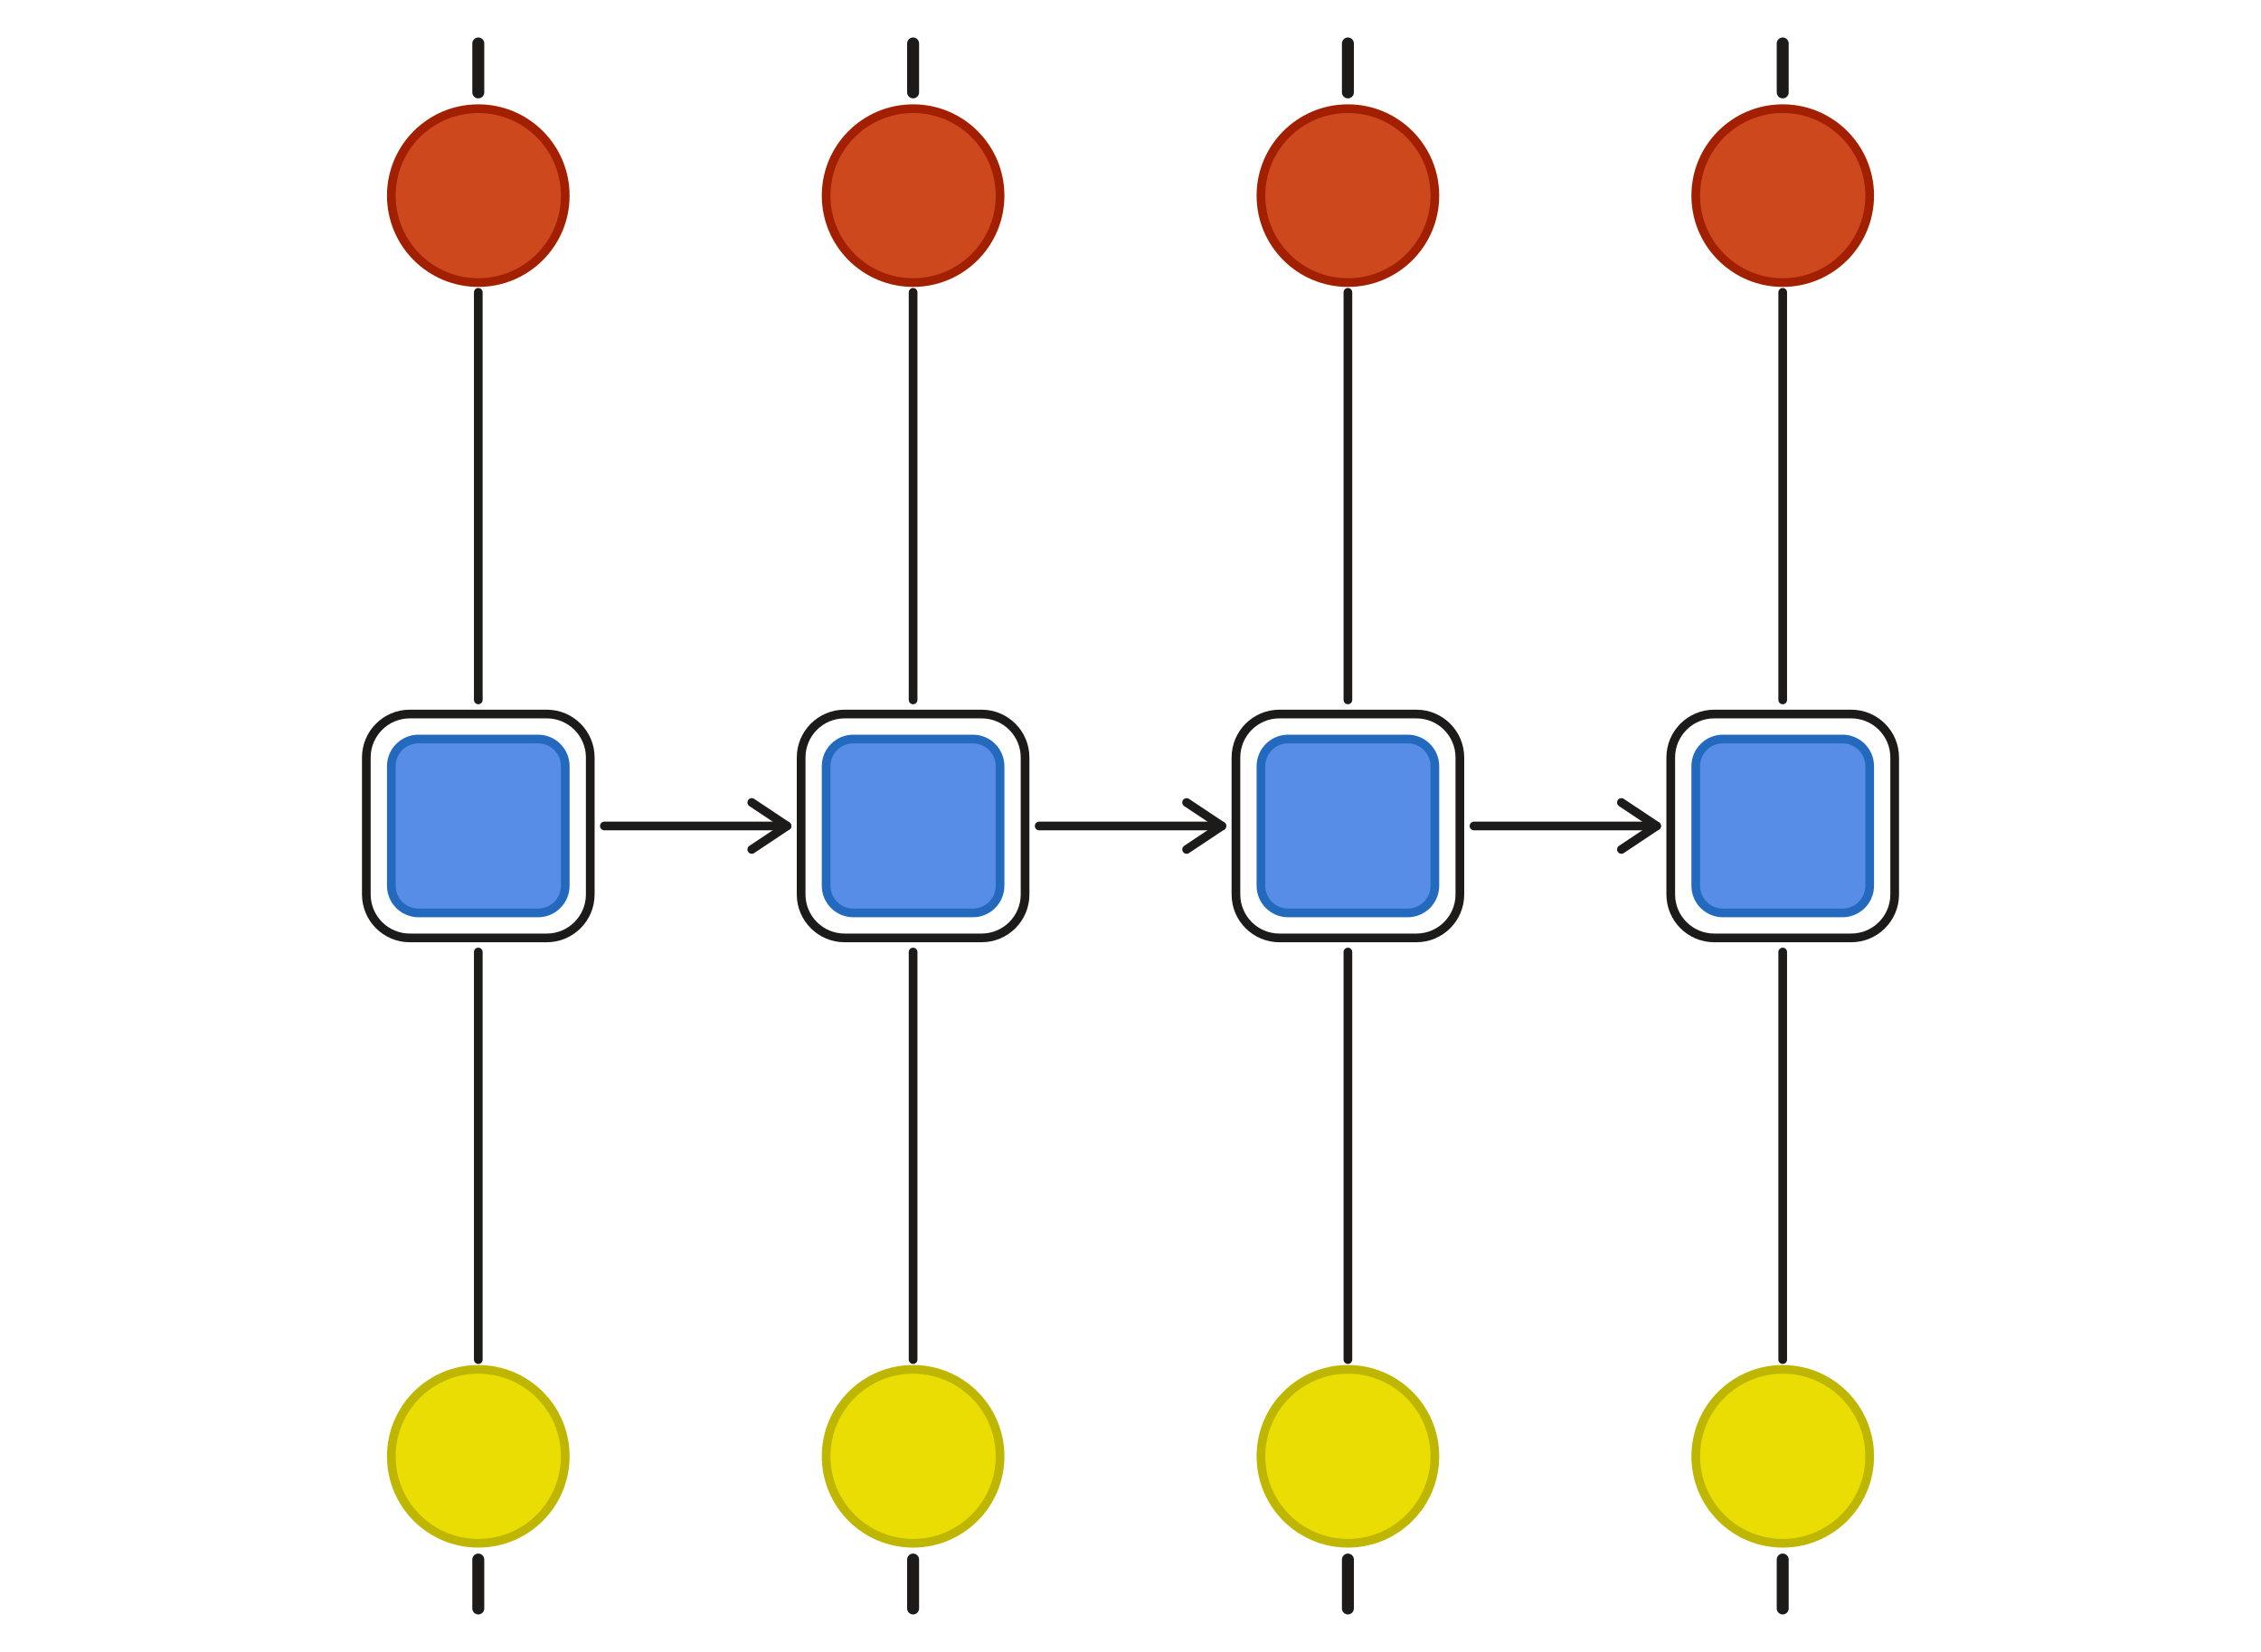
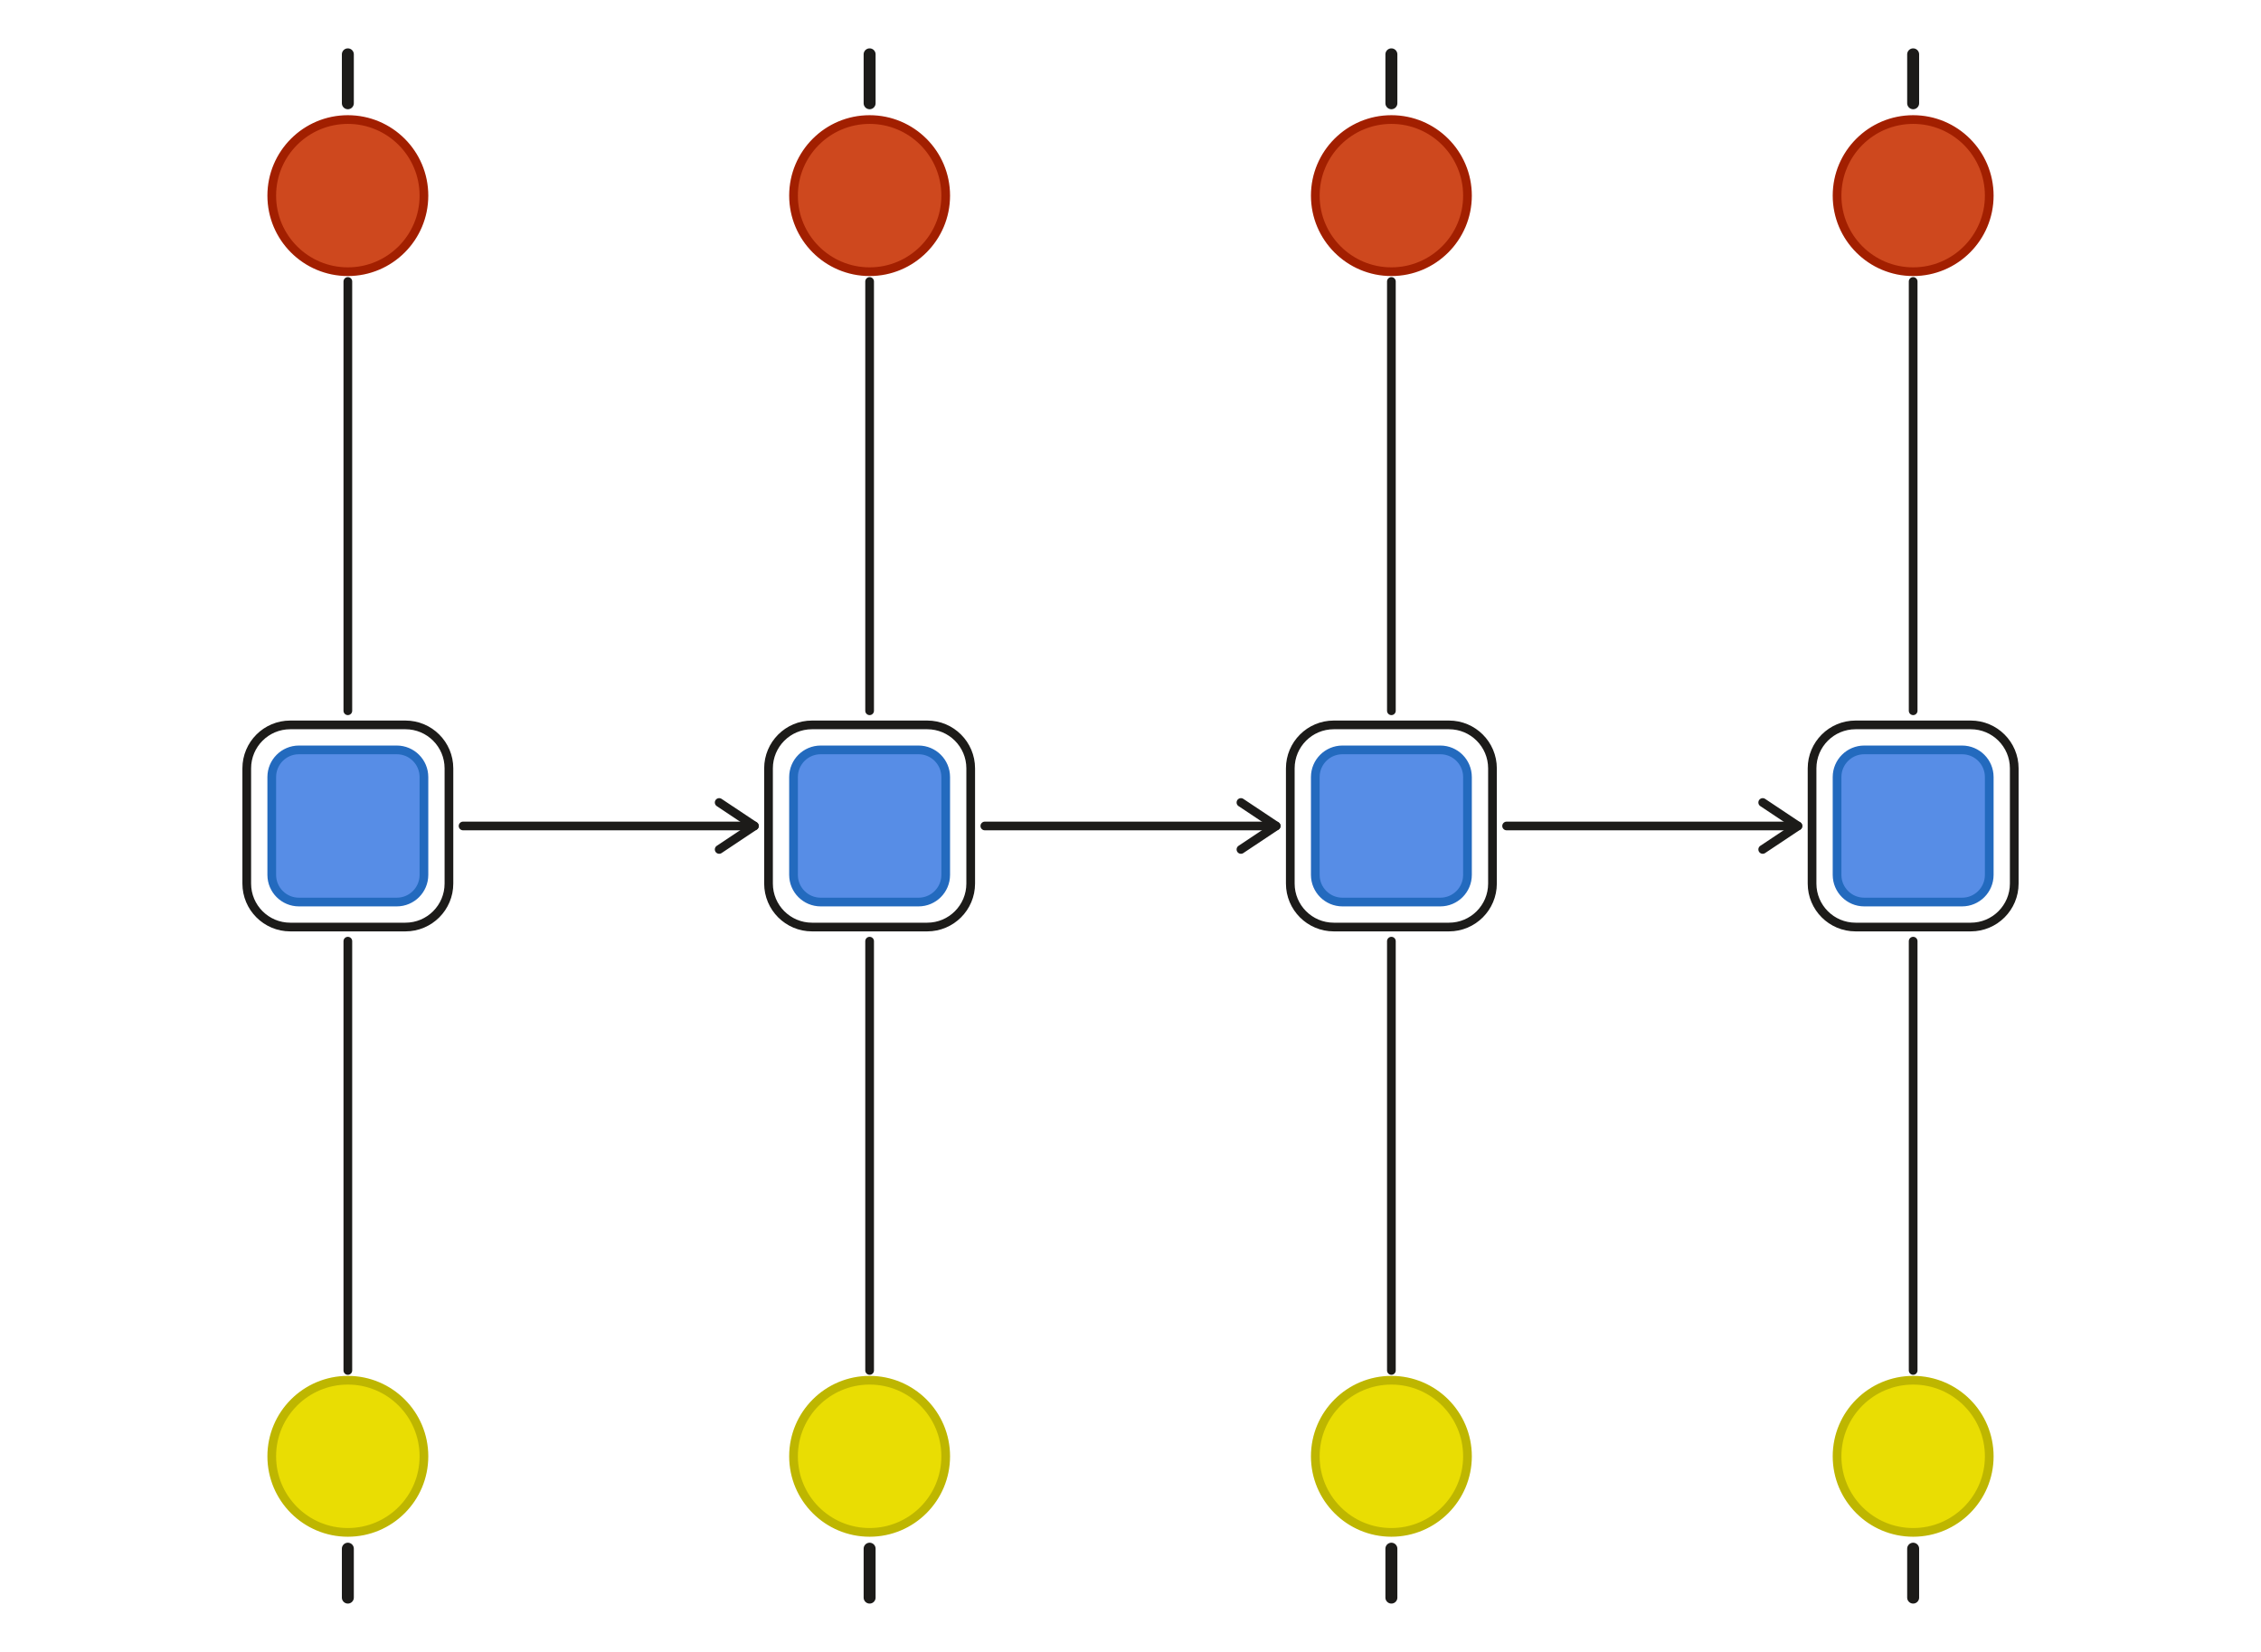
<svg xmlns="http://www.w3.org/2000/svg" viewBox="0 0 208 152" width="416" height="304" role="img">
  <defs>
    <marker id="arr-linear_attention" viewBox="0 0 10 10" refX="8" refY="5" markerUnits="userSpaceOnUse" markerWidth="5.4" markerHeight="5.4" orient="auto-start-reverse">
      <path d="M2 1L8 5L2 9" fill="none" stroke="#1C1B19" stroke-width="1.481" stroke-linecap="round" stroke-linejoin="round" />
    </marker>
  </defs>
  <g fill="none" stroke="#1C1B19" stroke-width="0.8" stroke-linecap="round" stroke-linejoin="round">
-     <line x1="44" y1="125.1" x2="44" y2="87.6" />
-     <line x1="84" y1="125.1" x2="84" y2="87.6" />
-     <line x1="124" y1="125.1" x2="124" y2="87.6" />
-     <line x1="164" y1="125.1" x2="164" y2="87.6" />
-     <line x1="44" y1="64.4" x2="44" y2="26.9" />
-     <line x1="84" y1="64.4" x2="84" y2="26.9" />
-     <line x1="124" y1="64.4" x2="124" y2="26.9" />
-     <line x1="164" y1="64.4" x2="164" y2="26.9" />
+     <line x1="32" y1="126.1" x2="32" y2="86.6" />
+     <line x1="80" y1="126.1" x2="80" y2="86.6" />
+     <line x1="128" y1="126.1" x2="128" y2="86.6" />
+     <line x1="176" y1="126.1" x2="176" y2="86.6" />
+     <line x1="32" y1="65.4" x2="32" y2="25.9" />
+     <line x1="80" y1="65.4" x2="80" y2="25.9" />
+     <line x1="128" y1="65.4" x2="128" y2="25.9" />
+     <line x1="176" y1="65.4" x2="176" y2="25.9" />
  </g>
  <g fill="none" stroke="#1C1B19" stroke-width="0.8" stroke-linecap="round" stroke-linejoin="round">
-     <line x1="55.6" y1="76" x2="72.4" y2="76" marker-end="url(#arr-linear_attention)" />
-     <line x1="95.6" y1="76" x2="112.4" y2="76" marker-end="url(#arr-linear_attention)" />
-     <line x1="135.6" y1="76" x2="152.4" y2="76" marker-end="url(#arr-linear_attention)" />
+     <line x1="42.6" y1="76" x2="69.4" y2="76" marker-end="url(#arr-linear_attention)" />
+     <line x1="90.6" y1="76" x2="117.4" y2="76" marker-end="url(#arr-linear_attention)" />
+     <line x1="138.6" y1="76" x2="165.4" y2="76" marker-end="url(#arr-linear_attention)" />
  </g>
-   <circle cx="44" cy="134" r="8" fill="#E9DD03" stroke="#BEB600" stroke-width="0.8" />
+   <circle cx="32" cy="134" r="7" fill="#E9DD03" stroke="#BEB600" stroke-width="0.8" />
  <g stroke="#1C1B19" stroke-width="1.1" stroke-linecap="round">
-     <line x1="44" y1="143.5" x2="44" y2="148" />
+     <line x1="32" y1="142.5" x2="32" y2="147" />
  </g>
-   <circle cx="84" cy="134" r="8" fill="#E9DD03" stroke="#BEB600" stroke-width="0.8" />
+   <circle cx="80" cy="134" r="7" fill="#E9DD03" stroke="#BEB600" stroke-width="0.8" />
  <g stroke="#1C1B19" stroke-width="1.1" stroke-linecap="round">
-     <line x1="84" y1="143.5" x2="84" y2="148" />
+     <line x1="80" y1="142.5" x2="80" y2="147" />
  </g>
-   <circle cx="124" cy="134" r="8" fill="#E9DD03" stroke="#BEB600" stroke-width="0.8" />
+   <circle cx="128" cy="134" r="7" fill="#E9DD03" stroke="#BEB600" stroke-width="0.8" />
  <g stroke="#1C1B19" stroke-width="1.1" stroke-linecap="round">
-     <line x1="124" y1="143.5" x2="124" y2="148" />
+     <line x1="128" y1="142.5" x2="128" y2="147" />
  </g>
-   <circle cx="164" cy="134" r="8" fill="#E9DD03" stroke="#BEB600" stroke-width="0.8" />
+   <circle cx="176" cy="134" r="7" fill="#E9DD03" stroke="#BEB600" stroke-width="0.8" />
  <g stroke="#1C1B19" stroke-width="1.1" stroke-linecap="round">
-     <line x1="164" y1="143.5" x2="164" y2="148" />
+     <line x1="176" y1="142.5" x2="176" y2="147" />
  </g>
-   <rect x="36" y="68" width="16" height="16" rx="2.5" fill="#578DE6" stroke="#236ABE" stroke-width="0.8" />
-   <rect x="33.7" y="65.7" width="20.6" height="20.6" rx="4" fill="none" stroke="#1C1B19" stroke-width="0.8" />
-   <rect x="76" y="68" width="16" height="16" rx="2.5" fill="#578DE6" stroke="#236ABE" stroke-width="0.8" />
-   <rect x="73.7" y="65.7" width="20.6" height="20.6" rx="4" fill="none" stroke="#1C1B19" stroke-width="0.8" />
-   <rect x="116" y="68" width="16" height="16" rx="2.5" fill="#578DE6" stroke="#236ABE" stroke-width="0.8" />
-   <rect x="113.7" y="65.7" width="20.6" height="20.6" rx="4" fill="none" stroke="#1C1B19" stroke-width="0.8" />
-   <rect x="156" y="68" width="16" height="16" rx="2.5" fill="#578DE6" stroke="#236ABE" stroke-width="0.8" />
-   <rect x="153.7" y="65.7" width="20.6" height="20.6" rx="4" fill="none" stroke="#1C1B19" stroke-width="0.8" />
-   <circle cx="44" cy="18" r="8" fill="#CE481E" stroke="#A21F00" stroke-width="0.8" />
+   <rect x="25" y="69" width="14" height="14" rx="2.5" fill="#578DE6" stroke="#236ABE" stroke-width="0.8" />
+   <rect x="22.7" y="66.7" width="18.6" height="18.6" rx="4" fill="none" stroke="#1C1B19" stroke-width="0.8" />
+   <rect x="73" y="69" width="14" height="14" rx="2.5" fill="#578DE6" stroke="#236ABE" stroke-width="0.8" />
+   <rect x="70.7" y="66.7" width="18.6" height="18.6" rx="4" fill="none" stroke="#1C1B19" stroke-width="0.8" />
+   <rect x="121" y="69" width="14" height="14" rx="2.5" fill="#578DE6" stroke="#236ABE" stroke-width="0.8" />
+   <rect x="118.7" y="66.7" width="18.6" height="18.6" rx="4" fill="none" stroke="#1C1B19" stroke-width="0.8" />
+   <rect x="169" y="69" width="14" height="14" rx="2.5" fill="#578DE6" stroke="#236ABE" stroke-width="0.8" />
+   <rect x="166.7" y="66.7" width="18.6" height="18.6" rx="4" fill="none" stroke="#1C1B19" stroke-width="0.8" />
+   <circle cx="32" cy="18" r="7" fill="#CE481E" stroke="#A21F00" stroke-width="0.8" />
  <g stroke="#1C1B19" stroke-width="1.1" stroke-linecap="round">
-     <line x1="44" y1="8.5" x2="44" y2="4" />
+     <line x1="32" y1="9.5" x2="32" y2="5" />
  </g>
-   <circle cx="84" cy="18" r="8" fill="#CE481E" stroke="#A21F00" stroke-width="0.8" />
+   <circle cx="80" cy="18" r="7" fill="#CE481E" stroke="#A21F00" stroke-width="0.8" />
  <g stroke="#1C1B19" stroke-width="1.1" stroke-linecap="round">
-     <line x1="84" y1="8.5" x2="84" y2="4" />
+     <line x1="80" y1="9.5" x2="80" y2="5" />
  </g>
-   <circle cx="124" cy="18" r="8" fill="#CE481E" stroke="#A21F00" stroke-width="0.8" />
+   <circle cx="128" cy="18" r="7" fill="#CE481E" stroke="#A21F00" stroke-width="0.8" />
  <g stroke="#1C1B19" stroke-width="1.1" stroke-linecap="round">
-     <line x1="124" y1="8.5" x2="124" y2="4" />
+     <line x1="128" y1="9.5" x2="128" y2="5" />
  </g>
-   <circle cx="164" cy="18" r="8" fill="#CE481E" stroke="#A21F00" stroke-width="0.8" />
+   <circle cx="176" cy="18" r="7" fill="#CE481E" stroke="#A21F00" stroke-width="0.8" />
  <g stroke="#1C1B19" stroke-width="1.1" stroke-linecap="round">
-     <line x1="164" y1="8.5" x2="164" y2="4" />
+     <line x1="176" y1="9.5" x2="176" y2="5" />
  </g>
</svg>
